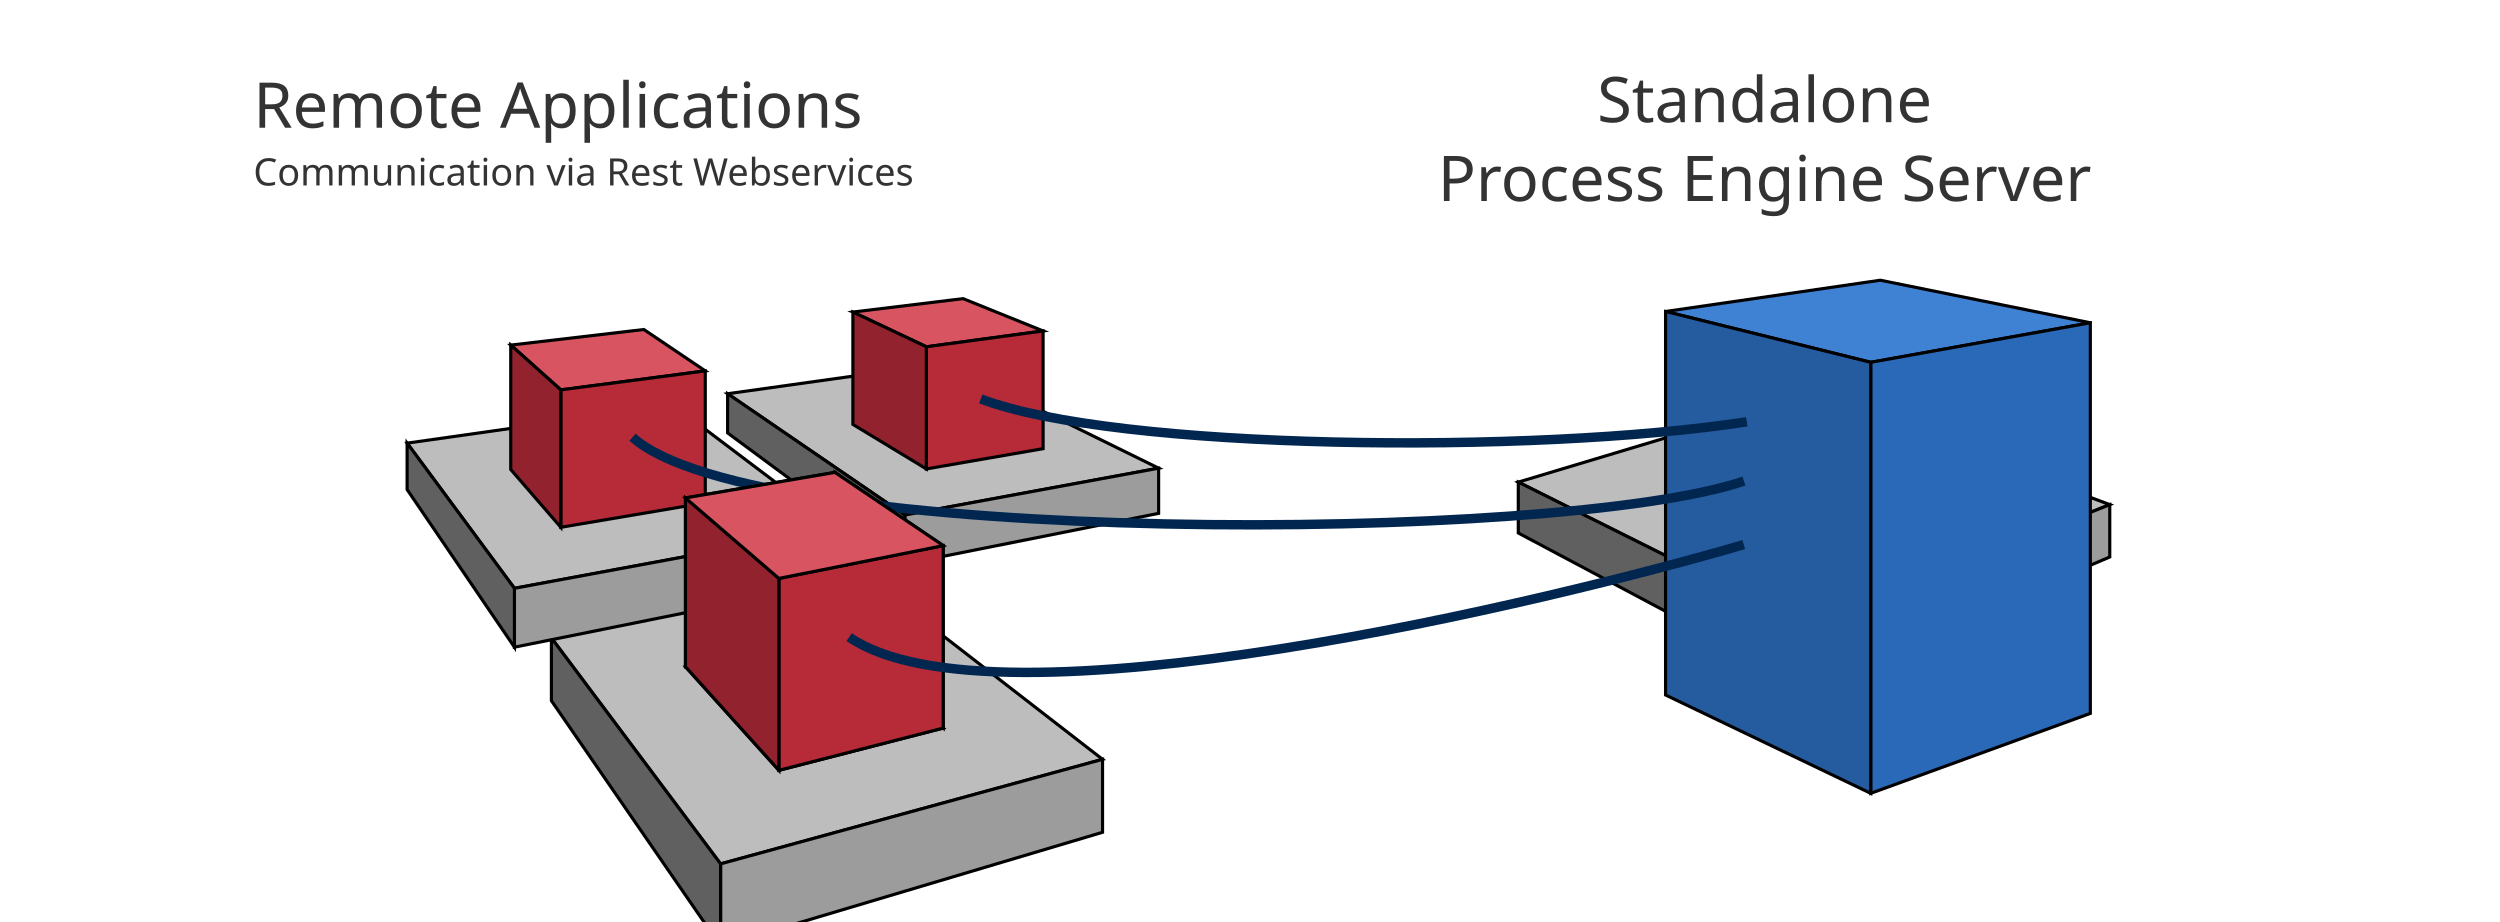
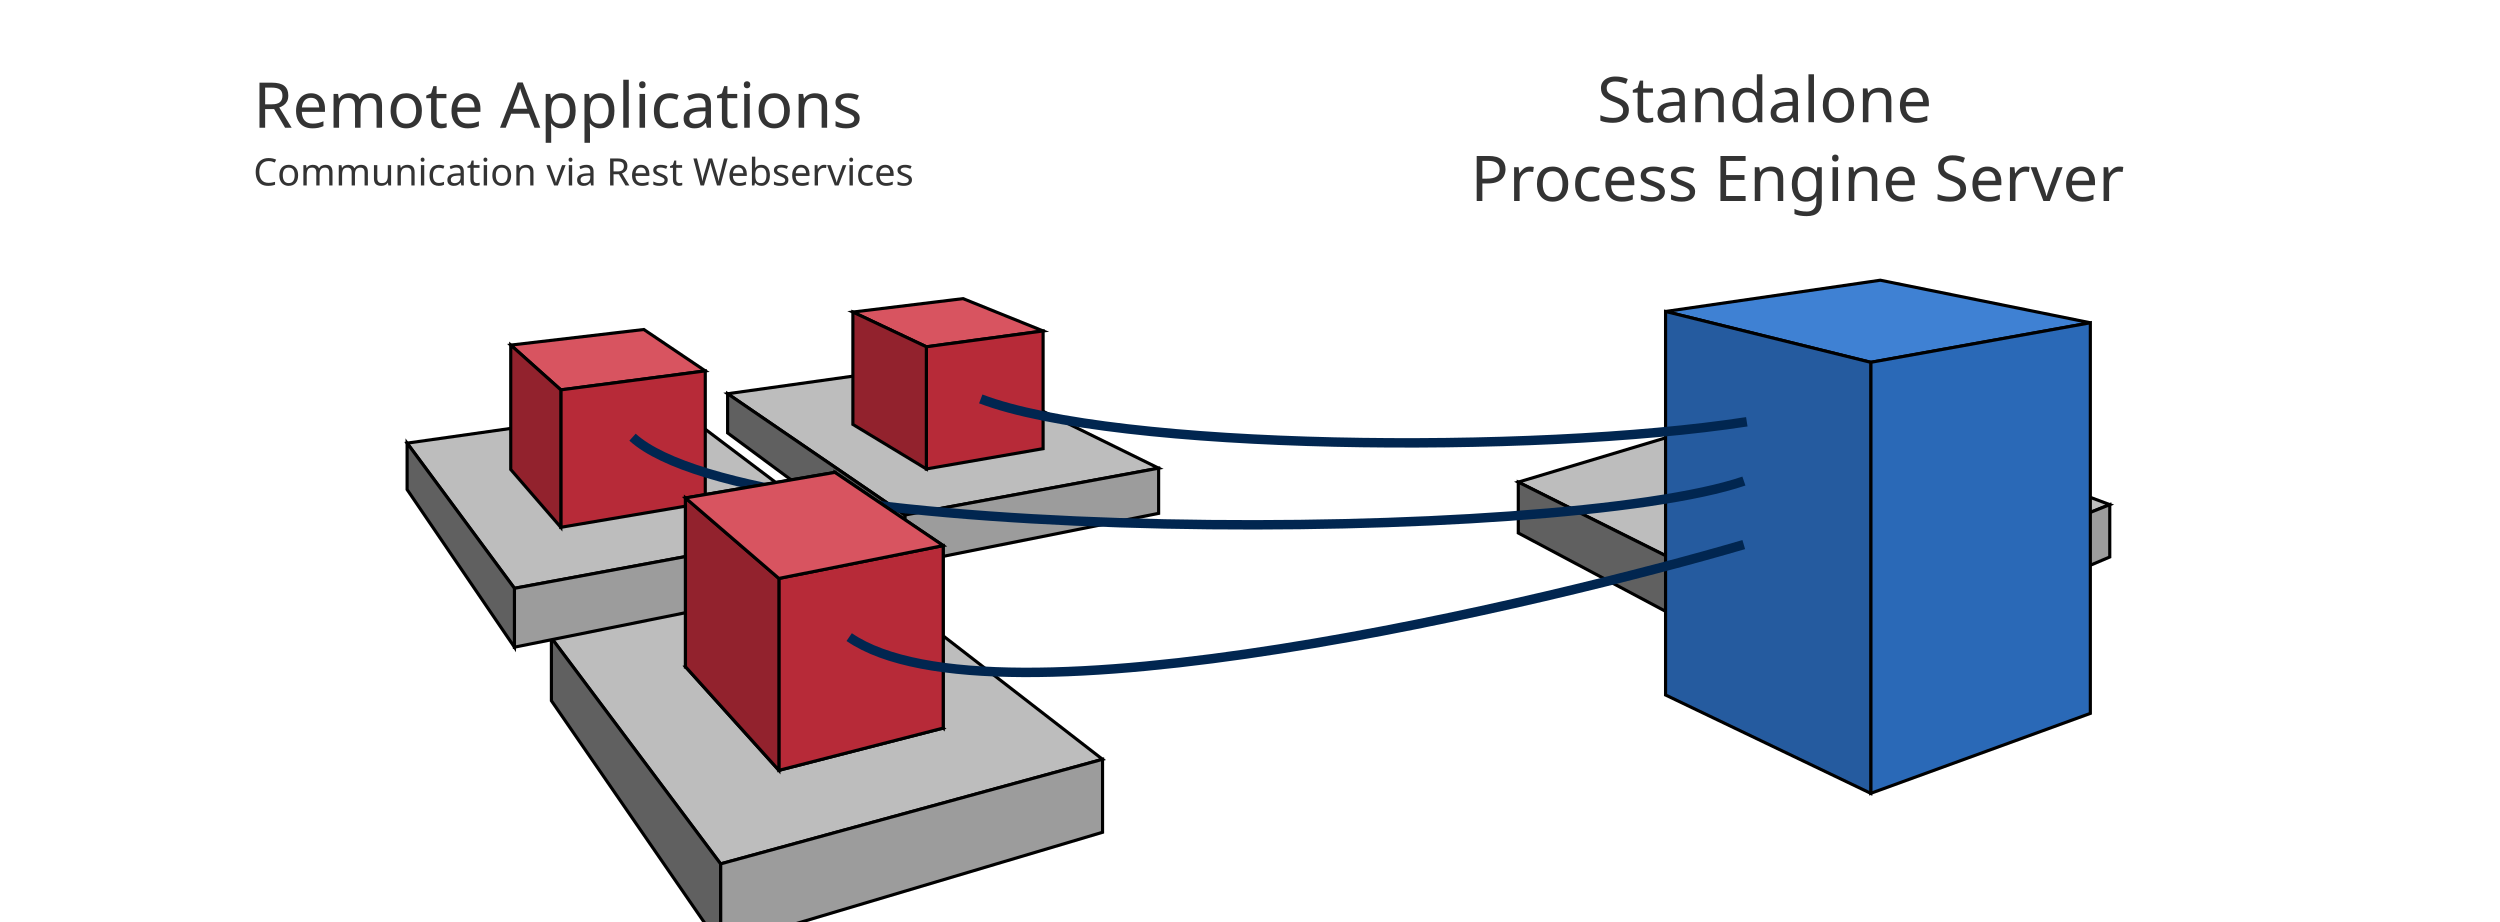
- <svg xmlns="http://www.w3.org/2000/svg" xmlns:ns1="http://www.openswatchbook.org/uri/2009/osb" width="792.828" height="292.104" id="svg2" version="1.1">
+ <svg xmlns="http://www.w3.org/2000/svg" xmlns:ns1="http://www.openswatchbook.org/uri/2009/osb" id="svg2" width="792.828" height="292.104" version="1.1">
  <defs id="defs4">
    <linearGradient id="linearGradient5691" ns1:paint="solid">
-       <stop style="stop-color:#000000;stop-opacity:1;" offset="0" id="stop5693" />
+       <stop style="stop-color:#000;stop-opacity:1" id="stop5693" offset="0" />
    </linearGradient>
-     <clipPath clipPathUnits="userSpaceOnUse" id="clipPath16">
-       <path d="m 0,85.039 85.039,0 L 85.039,0 0,0 0,85.039 z" id="path18" />
+     <clipPath id="clipPath16" clipPathUnits="userSpaceOnUse">
+       <path id="path18" d="m 0,85.039 85.039,0 L 85.039,0 0,0 0,85.039 z" />
    </clipPath>
  </defs>
-   <g id="layer2" transform="translate(191.7933,19.81866)" />
  <g id="layer1" transform="translate(191.7933,-885.5435)">
-     <text xml:space="preserve" style="font-size:40px;font-style:normal;font-variant:normal;font-weight:300;font-stretch:normal;text-align:center;line-height:125%;letter-spacing:0px;word-spacing:0px;text-anchor:middle;fill:#333333;fill-opacity:1;stroke:none;font-family:Folks-Light;-inkscape-font-specification:Folks-Light Light" x="404.225" y="924.289" id="text9745">
-       <tspan x="404.225" y="924.289" style="font-size:20px;font-style:normal;font-variant:normal;font-weight:normal;font-stretch:normal;text-align:center;text-anchor:middle;fill:#333333;fill-opacity:1;font-family:Sans;-inkscape-font-specification:Sans" id="tspan10623">Standalone</tspan>
-       <tspan x="404.225" y="949.289" style="font-size:20px;font-style:normal;font-variant:normal;font-weight:normal;font-stretch:normal;text-align:center;text-anchor:middle;fill:#333333;fill-opacity:1;font-family:Sans;-inkscape-font-specification:Sans" id="tspan11348">Process Engine Server</tspan>
-       <tspan x="404.225" y="974.289" id="tspan9749" />
+     <text style="font-size:40px;font-style:normal;font-variant:normal;font-weight:300;font-stretch:normal;text-align:center;line-height:125%;letter-spacing:0;word-spacing:0;text-anchor:middle;fill:#333;fill-opacity:1;stroke:none;font-family:Folks-Light;-inkscape-font-specification:Folks-Light Light" id="text9745" x="404.225" y="924.289" xml:space="preserve">
+       <tspan style="font-size:20px;font-style:normal;font-variant:normal;font-weight:400;font-stretch:normal;text-align:center;text-anchor:middle;fill:#333;fill-opacity:1;font-family:Sans;-inkscape-font-specification:Sans" id="tspan10623" x="404.225" y="924.289">Standalone</tspan>
+       <tspan style="font-size:20px;font-style:normal;font-variant:normal;font-weight:400;font-stretch:normal;text-align:center;text-anchor:middle;fill:#333;fill-opacity:1;font-family:Sans;-inkscape-font-specification:Sans" id="tspan11348" x="404.225" y="949.289">Process Engine Server</tspan>
    </text>
-     <text xml:space="preserve" style="font-size:40px;font-style:normal;font-variant:normal;font-weight:300;font-stretch:normal;line-height:125%;letter-spacing:0px;word-spacing:0px;fill:#333333;fill-opacity:1;stroke:none;font-family:Folks-Light;-inkscape-font-specification:Folks-Light Light" x="-111.442" y="926.045" id="text9745-3">
-       <tspan x="-111.442" y="926.045" style="font-size:20px;font-style:normal;font-variant:normal;font-weight:normal;font-stretch:normal;fill:#333333;fill-opacity:1;font-family:Sans;-inkscape-font-specification:Sans" id="tspan10621">Remote Applications</tspan>
-       <tspan x="-111.442" y="944.361" style="font-size:12px;font-style:normal;font-variant:normal;font-weight:normal;font-stretch:normal;fill:#333333;fill-opacity:1;font-family:Sans;-inkscape-font-specification:Sans" id="tspan11344">Communication via Rest Webservices</tspan>
-       <tspan x="-111.442" y="959.361" style="font-size:14px;font-style:normal;font-variant:normal;font-weight:normal;font-stretch:normal;fill:#333333;fill-opacity:1;font-family:Sans;-inkscape-font-specification:Sans" id="tspan10625" />
-       <tspan x="-111.442" y="974.361" id="tspan9749-9" />
+     <text style="font-size:40px;font-style:normal;font-variant:normal;font-weight:300;font-stretch:normal;line-height:125%;letter-spacing:0;word-spacing:0;fill:#333;fill-opacity:1;stroke:none;font-family:Folks-Light;-inkscape-font-specification:Folks-Light Light" id="text9745-3" x="-111.442" y="926.045" xml:space="preserve">
+       <tspan style="font-size:20px;font-style:normal;font-variant:normal;font-weight:400;font-stretch:normal;fill:#333;fill-opacity:1;font-family:Sans;-inkscape-font-specification:Sans" id="tspan10621" x="-111.442" y="926.045">Remote Applications</tspan>
+       <tspan style="font-size:12px;font-style:normal;font-variant:normal;font-weight:400;font-stretch:normal;fill:#333;fill-opacity:1;font-family:Sans;-inkscape-font-specification:Sans" id="tspan11344" x="-111.442" y="944.361">Communication via Rest Webservices</tspan>
    </text>
    <g style="fill:none;stroke:none" id="g3040-4">
-       <path id="path3044-7" style="fill:#aa0000;fill-rule:evenodd;stroke:none" d="m -16.927,1107.763 53.653,77.818 121.132,-36.096 -75.068,-63.139 z" />
-       <path id="path3042-5" style="fill:#353564;fill-rule:evenodd;stroke:none" d="m -16.927,1107.763 0,-19.9 99.718,-19.657 0,18.14 z" />
-       <path id="path3052-1" style="fill:#e9e9ff;fill-rule:evenodd;stroke:none" d="m 82.791,1086.346 75.068,63.139 0,-23.137 -75.068,-58.143 z" />
-       <path id="path3050-5" style="fill:#bdbdbd;fill-opacity:1;fill-rule:evenodd;stroke:#000000;stroke-opacity:1" d="m -16.927,1087.863 53.653,71.64 121.132,-33.154 -75.068,-58.143 z" />
-       <path id="path3048-1" style="fill:#9c9c9c;fill-opacity:1;fill-rule:evenodd;stroke:#000000;stroke-opacity:1" d="m 36.726,1185.582 0,-26.079 121.132,-33.154 0,23.137 z" />
-       <path id="path3046-1" style="fill:#606060;fill-opacity:1;fill-rule:evenodd;stroke:#000000;stroke-opacity:1" d="m -16.927,1107.763 53.653,77.818 0,-26.079 -53.653,-71.64 z" />
+       <path id="path3044-7" d="m -16.927,1107.763 53.653,77.818 121.132,-36.096 -75.068,-63.139 z" style="fill:#a00;fill-rule:evenodd;stroke:none" />
+       <path id="path3042-5" d="m -16.927,1107.763 0,-19.9 99.718,-19.657 0,18.14 z" style="fill:#353564;fill-rule:evenodd;stroke:none" />
+       <path id="path3052-1" d="m 82.791,1086.346 75.068,63.139 0,-23.137 -75.068,-58.143 z" style="fill:#e9e9ff;fill-rule:evenodd;stroke:none" />
+       <path id="path3050-5" d="m -16.927,1087.863 53.653,71.64 121.132,-33.154 -75.068,-58.143 z" style="fill:#bdbdbd;fill-opacity:1;fill-rule:evenodd;stroke:#000;stroke-opacity:1" />
+       <path id="path3048-1" d="m 36.726,1185.582 0,-26.079 121.132,-33.154 0,23.137 z" style="fill:#9c9c9c;fill-opacity:1;fill-rule:evenodd;stroke:#000;stroke-opacity:1" />
+       <path id="path3046-1" d="m -16.927,1107.763 53.653,77.818 0,-26.079 -53.653,-71.64 z" style="fill:#606060;fill-opacity:1;fill-rule:evenodd;stroke:#000;stroke-opacity:1" />
    </g>
    <g style="fill:none;stroke:none" id="g3040-4-80">
-       <path id="path3044-7-1" style="fill:#aa0000;fill-rule:evenodd;stroke:none" d="m 289.703,1054.572 91.213,48.508 96.363,-40.894 -94.213,-37.47 z" />
-       <path id="path3042-5-5" style="fill:#353564;fill-rule:evenodd;stroke:none" d="m 289.703,1054.572 0,-16.137 93.363,-28.05 0,14.331 z" />
-       <path id="path3052-1-1" style="fill:#e9e9ff;fill-rule:evenodd;stroke:none" d="m 383.065,1024.715 94.213,37.47 0,-16.608 -94.213,-35.193 z" />
-       <path id="path3050-5-2" style="fill:#bdbdbd;fill-opacity:1;fill-rule:evenodd;stroke:#000000;stroke-opacity:1" d="m 289.703,1038.435 91.213,45.561 96.363,-38.418 -94.213,-35.193 z" />
-       <path id="path3048-1-9" style="fill:#9c9c9c;fill-opacity:1;fill-rule:evenodd;stroke:#000000;stroke-opacity:1" d="m 380.915,1103.08 0,-19.084 96.363,-38.418 0,16.608 z" />
-       <path id="path3046-1-0" style="fill:#606060;fill-opacity:1;fill-rule:evenodd;stroke:#000000;stroke-opacity:1" d="m 289.703,1054.572 91.213,48.508 0,-19.084 -91.213,-45.561 z" />
+       <path id="path3044-7-1" d="m 289.703,1054.572 91.213,48.508 96.363,-40.894 -94.213,-37.47 z" style="fill:#a00;fill-rule:evenodd;stroke:none" />
+       <path id="path3042-5-5" d="m 289.703,1054.572 0,-16.137 93.363,-28.05 0,14.331 z" style="fill:#353564;fill-rule:evenodd;stroke:none" />
+       <path id="path3052-1-1" d="m 383.065,1024.715 94.213,37.47 0,-16.608 -94.213,-35.193 z" style="fill:#e9e9ff;fill-rule:evenodd;stroke:none" />
+       <path id="path3050-5-2" d="m 289.703,1038.435 91.213,45.561 96.363,-38.418 -94.213,-35.193 z" style="fill:#bdbdbd;fill-opacity:1;fill-rule:evenodd;stroke:#000;stroke-opacity:1" />
+       <path id="path3048-1-9" d="m 380.915,1103.08 0,-19.084 96.363,-38.418 0,16.608 z" style="fill:#9c9c9c;fill-opacity:1;fill-rule:evenodd;stroke:#000;stroke-opacity:1" />
+       <path id="path3046-1-0" d="m 289.703,1054.572 91.213,48.508 0,-19.084 -91.213,-45.561 z" style="fill:#606060;fill-opacity:1;fill-rule:evenodd;stroke:#000;stroke-opacity:1" />
    </g>
    <g style="fill:none;stroke:none" id="g3040-4-1-1-0">
-       <path id="path3044-7-6-4-1" style="fill:#aa0000;fill-rule:evenodd;stroke:none" d="m 336.409,1105.951 65.063,31.18 69.646,-25.348 -66.608,-25.996 z" />
-       <path id="path3042-5-8-46-6" style="fill:#353564;fill-rule:evenodd;stroke:none" d="m 336.409,1105.951 0,-121.627 68.102,-9.916 0,111.38 z" />
-       <path id="path3052-1-5-7-0" style="fill:#e9e9ff;fill-rule:evenodd;stroke:none" d="m 404.511,1085.787 66.608,25.996 0,-123.877 -66.608,-13.498 z" />
-       <path id="path3050-5-7-11-5" style="fill:#3f81d3;fill-opacity:1;fill-rule:evenodd;stroke:#000000;stroke-opacity:1" d="m 336.409,984.324 65.063,16.122 69.646,-12.539 -66.608,-13.498 z" />
-       <path id="path3048-1-6-8-8" style="fill:#2a69b7;fill-opacity:1;fill-rule:evenodd;stroke:#000000;stroke-opacity:1" d="m 401.472,1137.131 0,-136.685 69.646,-12.539 0,123.877 z" />
-       <path id="path3046-1-1-6-2" style="fill:#255b9f;fill-opacity:1;fill-rule:evenodd;stroke:#000000;stroke-opacity:1" d="m 336.409,1105.951 65.063,31.18 0,-136.685 -65.063,-16.122 z" />
+       <path id="path3044-7-6-4-1" d="m 336.409,1105.951 65.063,31.18 69.646,-25.348 -66.608,-25.996 z" style="fill:#a00;fill-rule:evenodd;stroke:none" />
+       <path id="path3042-5-8-46-6" d="m 336.409,1105.951 0,-121.627 68.102,-9.916 0,111.38 z" style="fill:#353564;fill-rule:evenodd;stroke:none" />
+       <path id="path3052-1-5-7-0" d="m 404.511,1085.787 66.608,25.996 0,-123.877 -66.608,-13.498 z" style="fill:#e9e9ff;fill-rule:evenodd;stroke:none" />
+       <path id="path3050-5-7-11-5" d="m 336.409,984.324 65.063,16.122 69.646,-12.539 -66.608,-13.498 z" style="fill:#3f81d3;fill-opacity:1;fill-rule:evenodd;stroke:#000;stroke-opacity:1" />
+       <path id="path3048-1-6-8-8" d="m 401.472,1137.131 0,-136.685 69.646,-12.539 0,123.877 z" style="fill:#2a69b7;fill-opacity:1;fill-rule:evenodd;stroke:#000;stroke-opacity:1" />
+       <path id="path3046-1-1-6-2" d="m 336.409,1105.951 65.063,31.18 0,-136.685 -65.063,-16.122 z" style="fill:#255b9f;fill-opacity:1;fill-rule:evenodd;stroke:#000;stroke-opacity:1" />
    </g>
    <g style="fill:none;stroke:none" id="g3040-4-12">
-       <path id="path3044-7-4" style="fill:#aa0000;fill-rule:evenodd;stroke:none" d="m 38.954,1022.841 56.198,41.555 80.492,-16.048 -67.7,-35.968 z" />
-       <path id="path3042-5-55" style="fill:#353564;fill-rule:evenodd;stroke:none" d="m 38.954,1022.841 0,-12.432 68.99,-9.685 0,11.656 z" />
-       <path id="path3052-1-57" style="fill:#e9e9ff;fill-rule:evenodd;stroke:none" d="m 107.944,1012.38 67.7,35.968 0,-14.328 -67.7,-33.296 z" />
-       <path id="path3050-5-8" style="fill:#bdbdbd;fill-opacity:1;fill-rule:evenodd;stroke:#000000;stroke-opacity:1" d="m 38.954,1010.409 56.198,38.468 80.492,-14.857 -67.7,-33.296 z" />
-       <path id="path3048-1-5" style="fill:#9c9c9c;fill-opacity:1;fill-rule:evenodd;stroke:#000000;stroke-opacity:1" d="m 95.152,1064.395 0,-15.518 80.492,-14.857 0,14.328 z" />
-       <path id="path3046-1-4" style="fill:#606060;fill-opacity:1;fill-rule:evenodd;stroke:#000000;stroke-opacity:1" d="m 38.954,1022.841 56.198,41.555 0,-15.518 -56.198,-38.468 z" />
+       <path id="path3044-7-4" d="m 38.954,1022.841 56.198,41.555 80.492,-16.048 -67.7,-35.968 z" style="fill:#a00;fill-rule:evenodd;stroke:none" />
+       <path id="path3042-5-55" d="m 38.954,1022.841 0,-12.432 68.99,-9.685 0,11.656 z" style="fill:#353564;fill-rule:evenodd;stroke:none" />
+       <path id="path3052-1-57" d="m 107.944,1012.38 67.7,35.968 0,-14.328 -67.7,-33.296 z" style="fill:#e9e9ff;fill-rule:evenodd;stroke:none" />
+       <path id="path3050-5-8" d="m 38.954,1010.409 56.198,38.468 80.492,-14.857 -67.7,-33.296 z" style="fill:#bdbdbd;fill-opacity:1;fill-rule:evenodd;stroke:#000;stroke-opacity:1" />
+       <path id="path3048-1-5" d="m 95.152,1064.395 0,-15.518 80.492,-14.857 0,14.328 z" style="fill:#9c9c9c;fill-opacity:1;fill-rule:evenodd;stroke:#000;stroke-opacity:1" />
+       <path id="path3046-1-4" d="m 38.954,1022.841 56.198,41.555 0,-15.518 -56.198,-38.468 z" style="fill:#606060;fill-opacity:1;fill-rule:evenodd;stroke:#000;stroke-opacity:1" />
    </g>
    <g style="fill:none;stroke:none" id="g3040-4-8">
-       <path id="path3044-7-0" style="fill:#aa0000;fill-rule:evenodd;stroke:none" d="m -62.686,1040.797 34.036,49.981 102.2,-20.591 -51.749,-42.434 z" />
-       <path id="path3042-5-0" style="fill:#353564;fill-rule:evenodd;stroke:none" d="m -62.686,1040.797 0,-14.72 84.487,-12.013 0,13.69 z" />
-       <path id="path3052-1-6" style="fill:#e9e9ff;fill-rule:evenodd;stroke:none" d="m 21.801,1027.754 51.749,42.434 0,-17.041 -51.749,-39.083 z" />
-       <path id="path3050-5-6" style="fill:#bdbdbd;fill-opacity:1;fill-rule:evenodd;stroke:#000000;stroke-opacity:1" d="m -62.686,1026.077 34.036,46.035 102.2,-18.964 -51.749,-39.083 z" />
-       <path id="path3048-1-7" style="fill:#9c9c9c;fill-opacity:1;fill-rule:evenodd;stroke:#000000;stroke-opacity:1" d="m -28.65,1090.779 0,-18.667 102.2,-18.964 0,17.041 z" />
-       <path id="path3046-1-7" style="fill:#606060;fill-opacity:1;fill-rule:evenodd;stroke:#000000;stroke-opacity:1" d="m -62.686,1040.797 34.036,49.981 0,-18.667 -34.036,-46.035 z" />
+       <path id="path3044-7-0" d="m -62.686,1040.797 34.036,49.981 102.2,-20.591 -51.749,-42.434 z" style="fill:#a00;fill-rule:evenodd;stroke:none" />
+       <path id="path3042-5-0" d="m -62.686,1040.797 0,-14.72 84.487,-12.013 0,13.69 z" style="fill:#353564;fill-rule:evenodd;stroke:none" />
+       <path id="path3052-1-6" d="m 21.801,1027.754 51.749,42.434 0,-17.041 -51.749,-39.083 z" style="fill:#e9e9ff;fill-rule:evenodd;stroke:none" />
+       <path id="path3050-5-6" d="m -62.686,1026.077 34.036,46.035 102.2,-18.964 -51.749,-39.083 z" style="fill:#bdbdbd;fill-opacity:1;fill-rule:evenodd;stroke:#000;stroke-opacity:1" />
+       <path id="path3048-1-7" d="m -28.65,1090.779 0,-18.667 102.2,-18.964 0,17.041 z" style="fill:#9c9c9c;fill-opacity:1;fill-rule:evenodd;stroke:#000;stroke-opacity:1" />
+       <path id="path3046-1-7" d="m -62.686,1040.797 34.036,49.981 0,-18.667 -34.036,-46.035 z" style="fill:#606060;fill-opacity:1;fill-rule:evenodd;stroke:#000;stroke-opacity:1" />
    </g>
    <g style="fill:none;stroke:none" id="g3040-4-1-9">
-       <path id="path3044-7-6-2" style="fill:#aa0000;fill-rule:evenodd;stroke:none" d="M -29.822,1034.435 -13.941,1052.767 31.873,1045 12.388,1028.048 z" />
-       <path id="path3042-5-8-7" style="fill:#353564;fill-rule:evenodd;stroke:none" d="m -29.822,1034.435 0,-39.451 42.21,-4.943 0,38.007 z" />
-       <path id="path3052-1-5-9" style="fill:#e9e9ff;fill-rule:evenodd;stroke:none" d="m 12.388,1028.048 19.485,16.952 0,-41.828 -19.485,-13.131 z" />
-       <path id="path3050-5-7-5" style="fill:#d85460;fill-rule:evenodd;stroke:#000000;stroke-opacity:1" d="m -29.822,994.984 15.881,14.2 45.814,-6.012 -19.485,-13.131 z" />
-       <path id="path3048-1-6-4" style="fill:#b72a38;fill-rule:evenodd;stroke:#000000;stroke-opacity:1" d="m -13.941,1052.767 0,-43.583 45.814,-6.012 0,41.828 z" />
-       <path id="path3046-1-1-3" style="fill:#92222d;fill-rule:evenodd;stroke:#000000;stroke-opacity:1" d="m -29.822,1034.435 15.881,18.333 0,-43.583 -15.881,-14.2 z" />
+       <path id="path3044-7-6-2" d="M -29.822,1034.435 -13.941,1052.767 31.873,1045 12.388,1028.048 z" style="fill:#a00;fill-rule:evenodd;stroke:none" />
+       <path id="path3042-5-8-7" d="m -29.822,1034.435 0,-39.451 42.21,-4.943 0,38.007 z" style="fill:#353564;fill-rule:evenodd;stroke:none" />
+       <path id="path3052-1-5-9" d="m 12.388,1028.048 19.485,16.952 0,-41.828 -19.485,-13.131 z" style="fill:#e9e9ff;fill-rule:evenodd;stroke:none" />
+       <path id="path3050-5-7-5" d="m -29.822,994.984 15.881,14.2 45.814,-6.012 -19.485,-13.131 z" style="fill:#d85460;fill-rule:evenodd;stroke:#000;stroke-opacity:1" />
+       <path id="path3048-1-6-4" d="m -13.941,1052.767 0,-43.583 45.814,-6.012 0,41.828 z" style="fill:#b72a38;fill-rule:evenodd;stroke:#000;stroke-opacity:1" />
+       <path id="path3046-1-1-3" d="m -29.822,1034.435 15.881,18.333 0,-43.583 -15.881,-14.2 z" style="fill:#92222d;fill-rule:evenodd;stroke:#000;stroke-opacity:1" />
    </g>
    <g style="fill:none;stroke:none" id="g3040-4-1">
-       <path id="path3044-7-6" style="fill:#aa0000;fill-rule:evenodd;stroke:none" d="m 78.682,1020.137 23.299,14.12 37.025,-6.43 -25.385,-13.146 z" />
-       <path id="path3042-5-8" style="fill:#353564;fill-rule:evenodd;stroke:none" d="m 78.682,1020.137 0,-35.632 34.939,-4.257 0,34.433 z" />
-       <path id="path3052-1-5" style="fill:#e9e9ff;fill-rule:evenodd;stroke:none" d="m 113.621,1014.681 25.385,13.146 0,-37.327 -25.385,-10.252 z" />
-       <path id="path3050-5-7" style="fill:#d85460;fill-rule:evenodd;stroke:#000000;stroke-opacity:1" d="m 78.682,984.505 23.299,11.012 37.025,-5.017 -25.385,-10.252 z" />
-       <path id="path3048-1-6" style="fill:#b72a38;fill-rule:evenodd;stroke:#000000;stroke-opacity:1" d="m 101.98,1034.257 0,-38.74 37.025,-5.017 0,37.327 z" />
-       <path id="path3046-1-1" style="fill:#92222d;fill-rule:evenodd;stroke:#000000;stroke-opacity:1" d="m 78.682,1020.137 23.299,14.12 0,-38.74 -23.299,-11.012 z" />
+       <path id="path3044-7-6" d="m 78.682,1020.137 23.299,14.12 37.025,-6.43 -25.385,-13.146 z" style="fill:#a00;fill-rule:evenodd;stroke:none" />
+       <path id="path3042-5-8" d="m 78.682,1020.137 0,-35.632 34.939,-4.257 0,34.433 z" style="fill:#353564;fill-rule:evenodd;stroke:none" />
+       <path id="path3052-1-5" d="m 113.621,1014.681 25.385,13.146 0,-37.327 -25.385,-10.252 z" style="fill:#e9e9ff;fill-rule:evenodd;stroke:none" />
+       <path id="path3050-5-7" d="m 78.682,984.505 23.299,11.012 37.025,-5.017 -25.385,-10.252 z" style="fill:#d85460;fill-rule:evenodd;stroke:#000;stroke-opacity:1" />
+       <path id="path3048-1-6" d="m 101.98,1034.257 0,-38.74 37.025,-5.017 0,37.327 z" style="fill:#b72a38;fill-rule:evenodd;stroke:#000;stroke-opacity:1" />
+       <path id="path3046-1-1" d="m 78.682,1020.137 23.299,14.12 0,-38.74 -23.299,-11.012 z" style="fill:#92222d;fill-rule:evenodd;stroke:#000;stroke-opacity:1" />
    </g>
-     <path style="fill:none;stroke:#012650;stroke-width:3;stroke-linecap:butt;stroke-linejoin:miter;stroke-opacity:1;stroke-miterlimit:4;stroke-dasharray:none;stroke-dashoffset:0" d="m 311.025,126.509 c 42.996,16.374 175.101,17.695 242.94,7.253" id="path10939" transform="translate(-191.7933,885.5435)" />
-     <path style="fill:none;stroke:#012650;stroke-width:3;stroke-linecap:butt;stroke-linejoin:miter;stroke-miterlimit:4;stroke-opacity:1;stroke-dasharray:none;stroke-dashoffset:0" d="m 200.592,138.646 c 38.497,34.947 294.205,33.783 352.454,13.914" id="path10941" transform="translate(-191.7933,885.5435)" />
-     <g style="fill:none;stroke:#000000;stroke-width:1;stroke-miterlimit:4;stroke-opacity:1;stroke-dasharray:none;stroke-dashoffset:0" id="g3040-4-1-3">
-       <path id="path3044-7-6-3" style="fill:none;stroke:#000000;stroke-width:1;stroke-miterlimit:4;stroke-opacity:1;stroke-dasharray:none;stroke-dashoffset:0" d="m 25.59,1096.981 29.626,32.856 52.111,-13.401 -34.345,-29.884 z" />
-       <path id="path3042-5-8-4" style="fill:none;stroke:#000000;stroke-width:1;stroke-miterlimit:4;stroke-opacity:1;stroke-dasharray:none;stroke-dashoffset:0" d="m 25.59,1096.981 0,-53.523 47.392,-8.103 0,51.198 z" />
-       <path id="path3052-1-5-1" style="fill:none;stroke:#000000;stroke-width:1;stroke-miterlimit:4;stroke-opacity:1;stroke-dasharray:none;stroke-dashoffset:0" d="m 72.982,1086.552 34.345,29.884 0,-57.868 -34.345,-23.214 z" />
-       <path id="path3048-1-6-3" style="fill:#b72a38;fill-opacity:1;stroke:#000000;stroke-width:1;stroke-miterlimit:4;stroke-opacity:1;stroke-dasharray:none;stroke-dashoffset:0" d="m 55.216,1129.837 0,-60.856 52.111,-10.412 0,57.868 z" />
-       <path id="path3046-1-1-8" style="fill:#92222d;fill-opacity:1;stroke:#000000;stroke-width:1;stroke-miterlimit:4;stroke-opacity:1;stroke-dasharray:none;stroke-dashoffset:0" d="m 25.59,1096.981 29.626,32.856 0,-60.856 -29.626,-25.523 z" />
-       <path id="path3050-5-7-1" style="fill:#d85460;fill-opacity:1;stroke:#000000;stroke-width:1;stroke-miterlimit:4;stroke-opacity:1;stroke-dasharray:none;stroke-dashoffset:0" d="m 25.59,1043.458 29.626,25.523 52.111,-10.412 -34.345,-23.214 z" />
+     <path style="fill:none;stroke:#012650;stroke-width:3;stroke-linecap:butt;stroke-linejoin:miter;stroke-opacity:1;stroke-miterlimit:4;stroke-dasharray:none;stroke-dashoffset:0" id="path10939" d="m 311.025,126.509 c 42.996,16.374 175.101,17.695 242.94,7.253" transform="translate(-191.7933,885.5435)" />
+     <path style="fill:none;stroke:#012650;stroke-width:3;stroke-linecap:butt;stroke-linejoin:miter;stroke-miterlimit:4;stroke-opacity:1;stroke-dasharray:none;stroke-dashoffset:0" id="path10941" d="m 200.592,138.646 c 38.497,34.947 294.205,33.783 352.454,13.914" transform="translate(-191.7933,885.5435)" />
+     <g style="fill:none;stroke:#000;stroke-width:1;stroke-miterlimit:4;stroke-opacity:1;stroke-dasharray:none;stroke-dashoffset:0" id="g3040-4-1-3">
+       <path id="path3044-7-6-3" d="m 25.59,1096.981 29.626,32.856 52.111,-13.401 -34.345,-29.884 z" style="fill:none;stroke:#000;stroke-width:1;stroke-miterlimit:4;stroke-opacity:1;stroke-dasharray:none;stroke-dashoffset:0" />
+       <path id="path3042-5-8-4" d="m 25.59,1096.981 0,-53.523 47.392,-8.103 0,51.198 z" style="fill:none;stroke:#000;stroke-width:1;stroke-miterlimit:4;stroke-opacity:1;stroke-dasharray:none;stroke-dashoffset:0" />
+       <path id="path3052-1-5-1" d="m 72.982,1086.552 34.345,29.884 0,-57.868 -34.345,-23.214 z" style="fill:none;stroke:#000;stroke-width:1;stroke-miterlimit:4;stroke-opacity:1;stroke-dasharray:none;stroke-dashoffset:0" />
+       <path id="path3048-1-6-3" d="m 55.216,1129.837 0,-60.856 52.111,-10.412 0,57.868 z" style="fill:#b72a38;fill-opacity:1;stroke:#000;stroke-width:1;stroke-miterlimit:4;stroke-opacity:1;stroke-dasharray:none;stroke-dashoffset:0" />
+       <path id="path3046-1-1-8" d="m 25.59,1096.981 29.626,32.856 0,-60.856 -29.626,-25.523 z" style="fill:#92222d;fill-opacity:1;stroke:#000;stroke-width:1;stroke-miterlimit:4;stroke-opacity:1;stroke-dasharray:none;stroke-dashoffset:0" />
+       <path id="path3050-5-7-1" d="m 25.59,1043.458 29.626,25.523 52.111,-10.412 -34.345,-23.214 z" style="fill:#d85460;fill-opacity:1;stroke:#000;stroke-width:1;stroke-miterlimit:4;stroke-opacity:1;stroke-dasharray:none;stroke-dashoffset:0" />
    </g>
-     <path style="fill:none;stroke:#012650;stroke-width:3;stroke-linecap:butt;stroke-linejoin:miter;stroke-miterlimit:4;stroke-opacity:1;stroke-dasharray:none;stroke-dashoffset:0" d="m 77.507,1087.589 c 45.883,31.538 223.75,-11.744 283.704,-29.34" id="path10941-4" />
+     <path style="fill:none;stroke:#012650;stroke-width:3;stroke-linecap:butt;stroke-linejoin:miter;stroke-miterlimit:4;stroke-opacity:1;stroke-dasharray:none;stroke-dashoffset:0" id="path10941-4" d="m 77.507,1087.589 c 45.883,31.538 223.75,-11.744 283.704,-29.34" />
  </g>
</svg>
